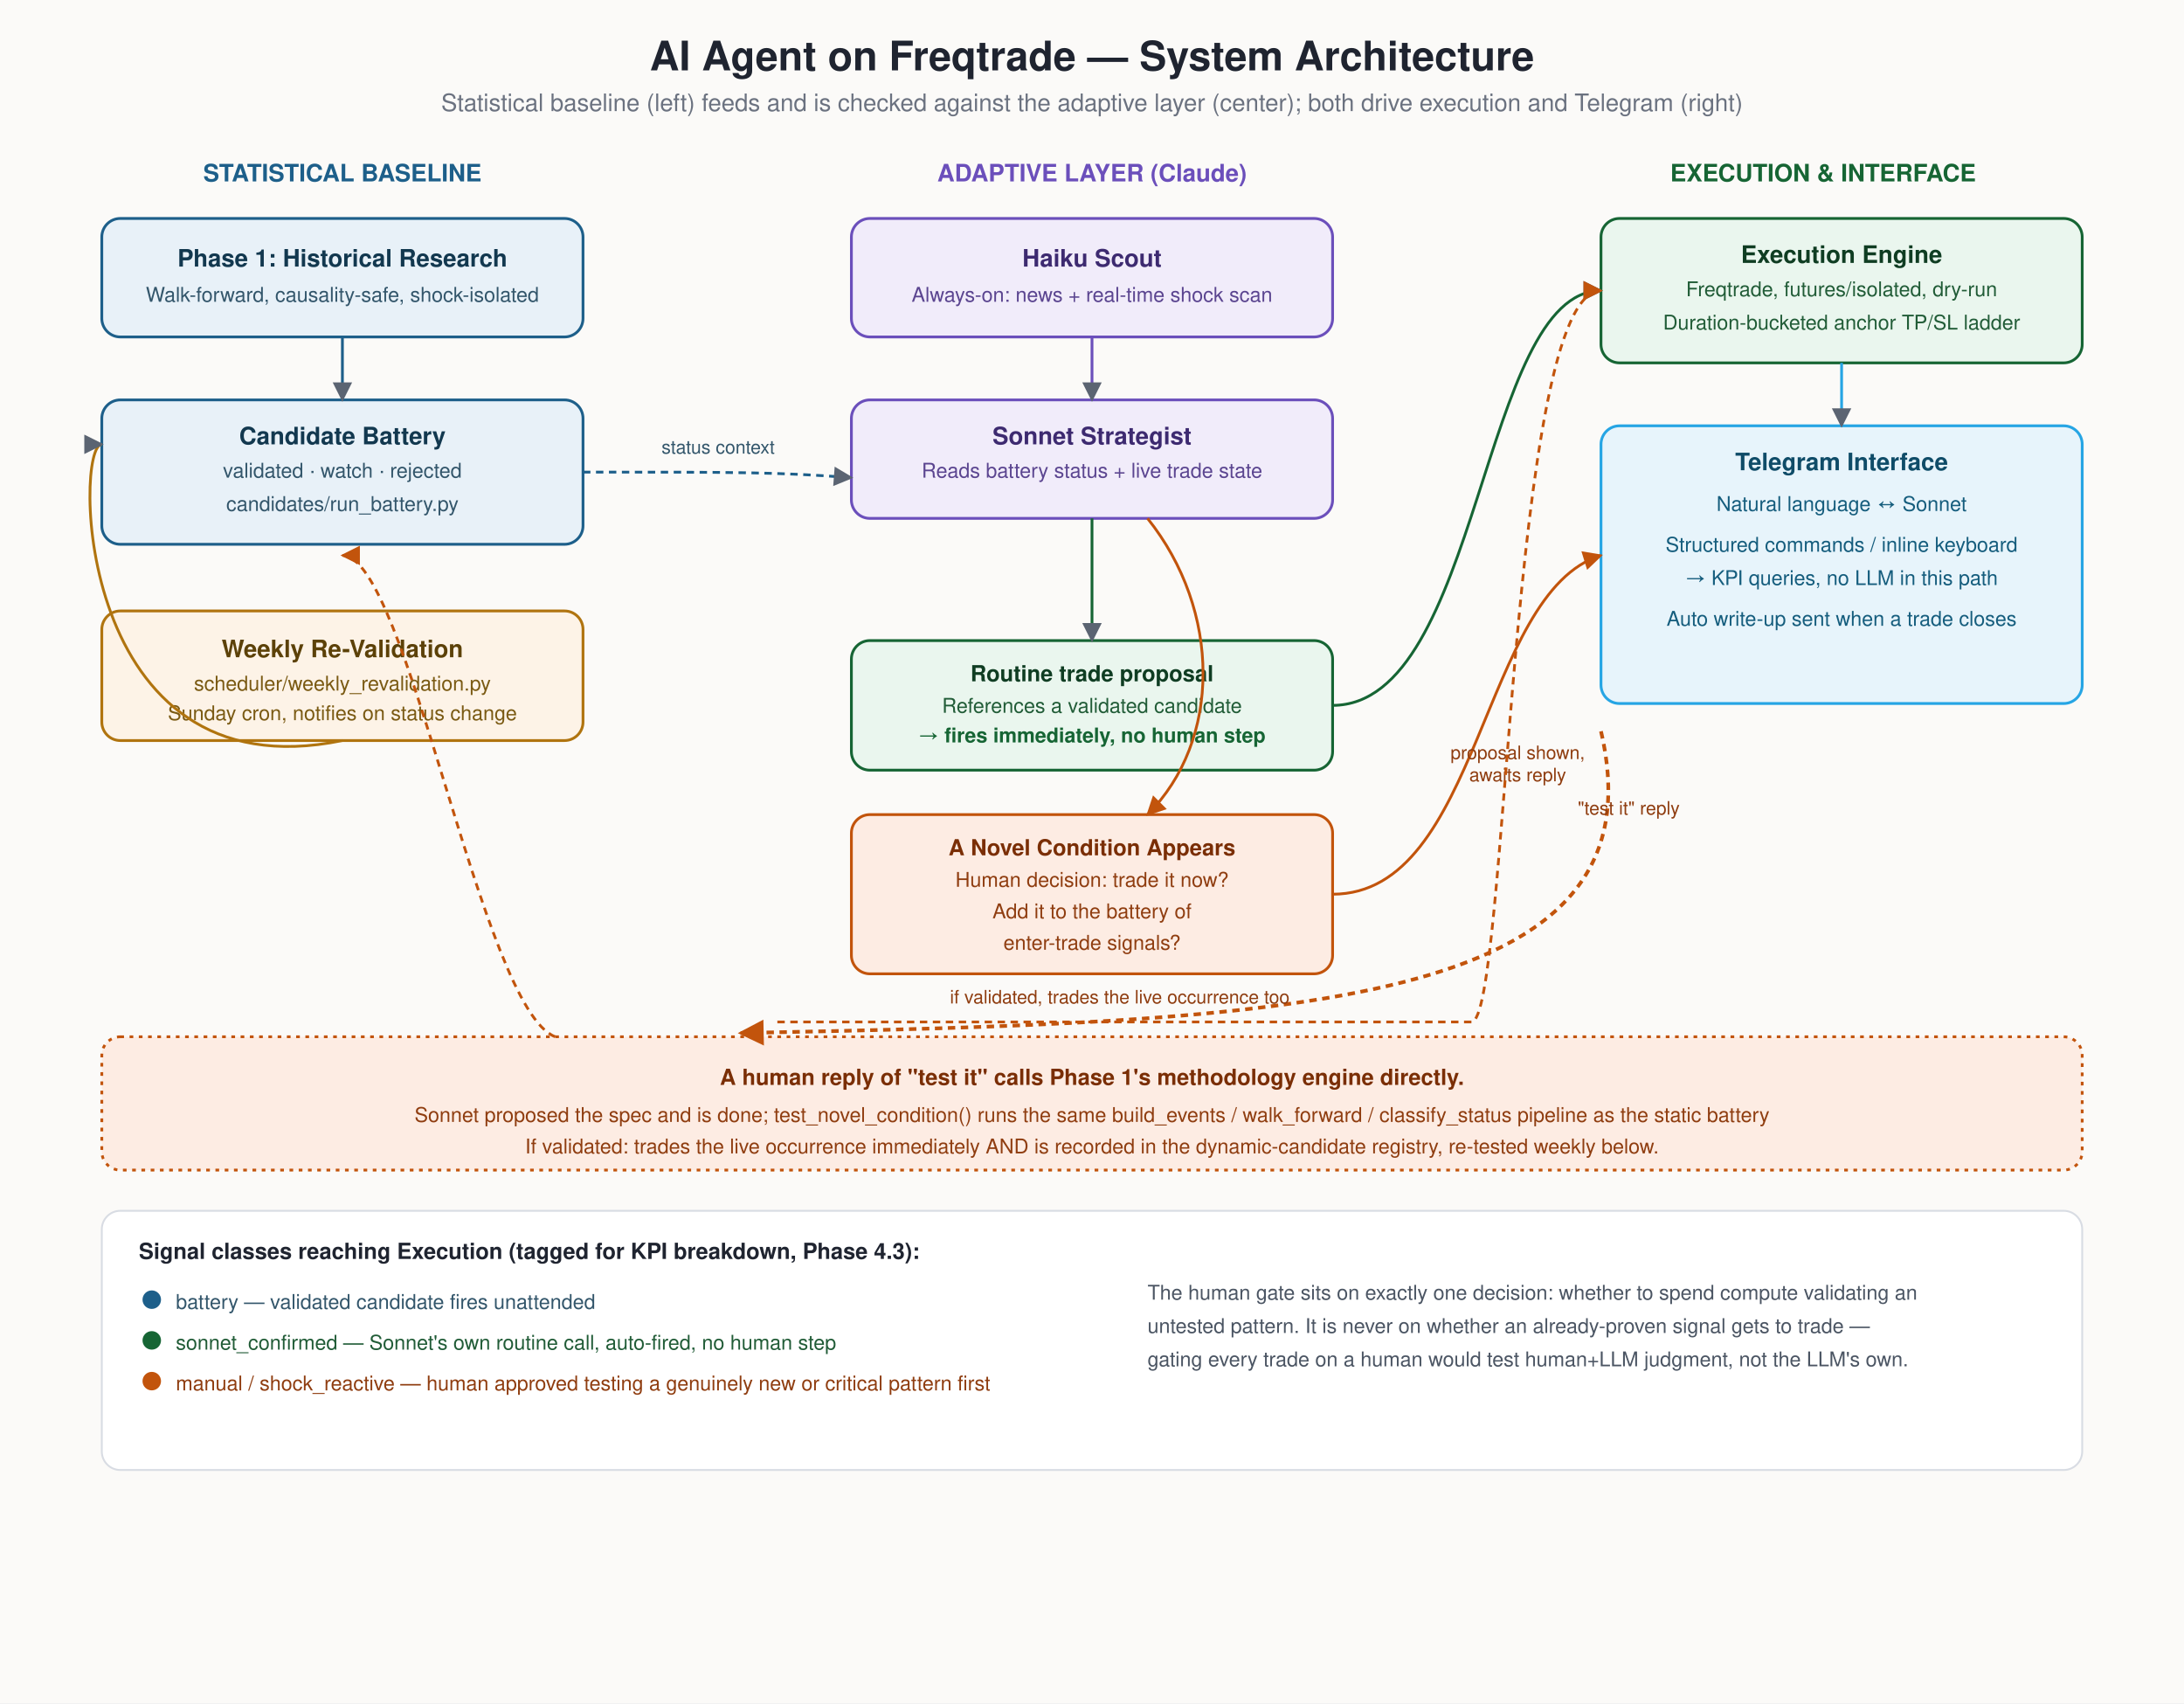
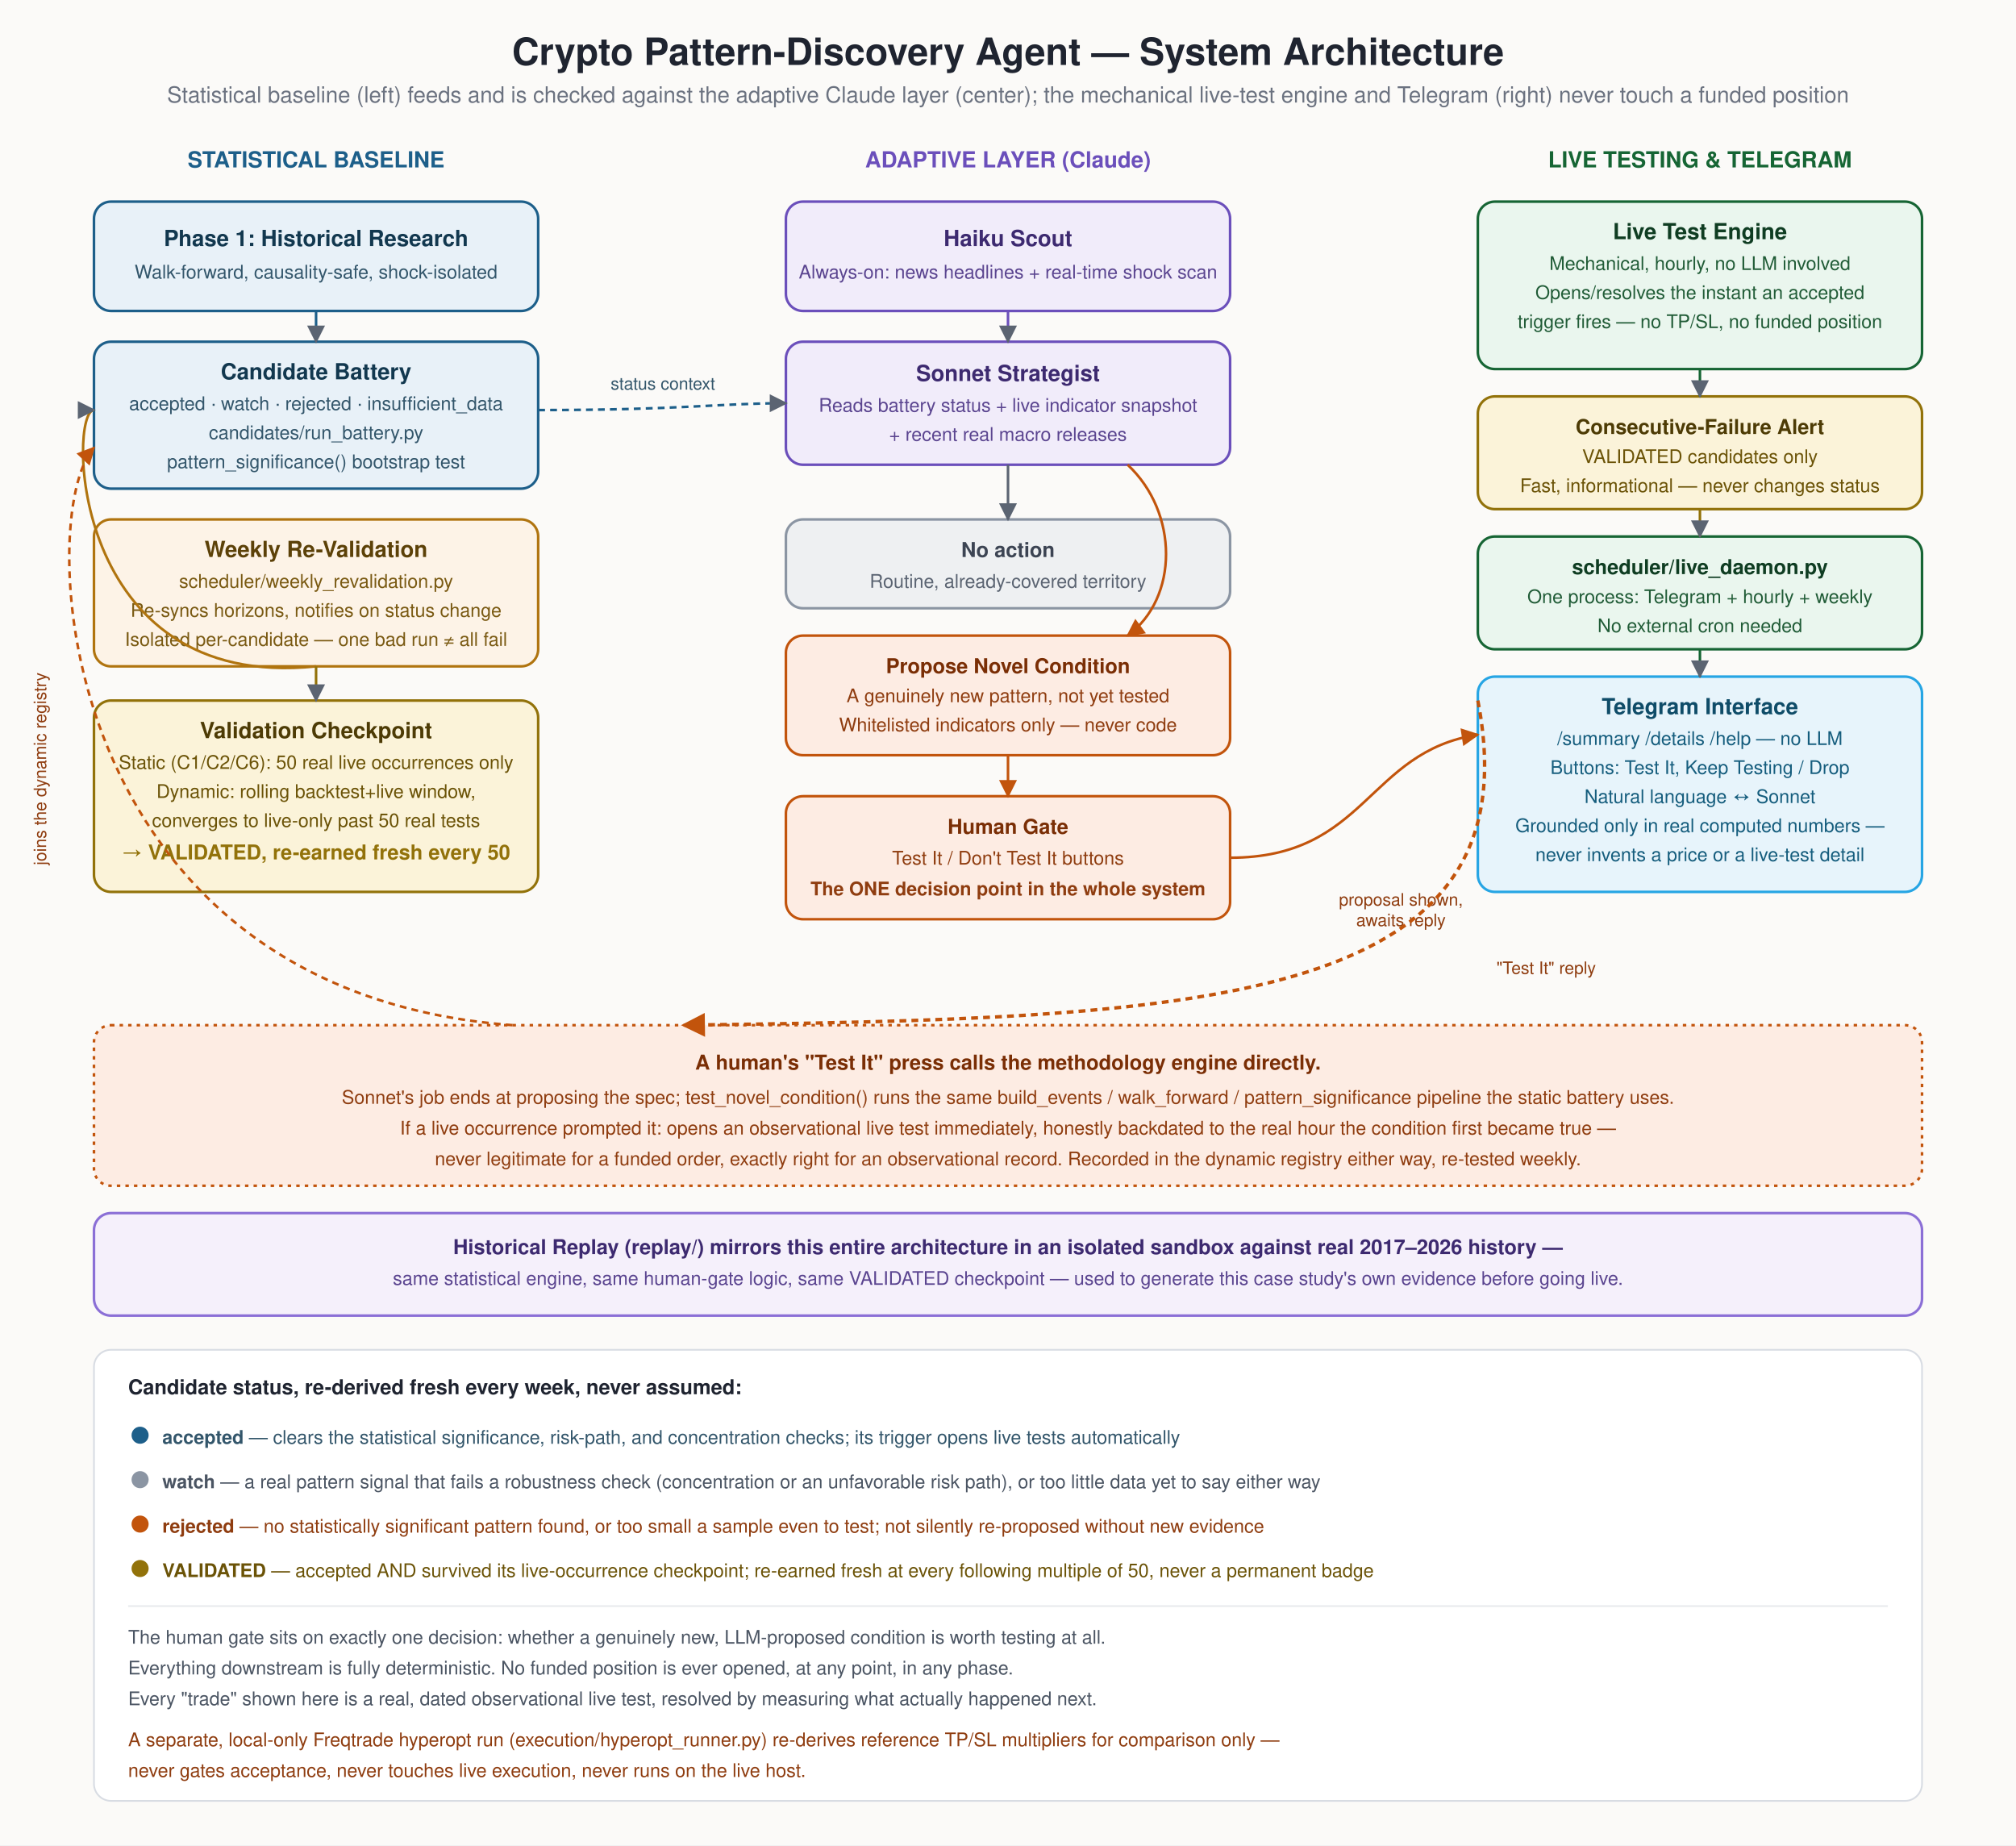
- <svg xmlns="http://www.w3.org/2000/svg" viewBox="0 0 1180 920" font-family="-apple-system, BlinkMacSystemFont, 'Segoe UI', Helvetica, Arial, sans-serif">
+ <svg xmlns="http://www.w3.org/2000/svg" viewBox="0 0 1180 1080" font-family="-apple-system, BlinkMacSystemFont, 'Segoe UI', Helvetica, Arial, sans-serif">
  <defs>
    <marker id="arrow" viewBox="0 0 10 10" refX="9" refY="5" markerWidth="7" markerHeight="7" orient="auto-start-reverse">
      <path d="M0,0 L10,5 L0,10 z" fill="#5b6472" />
    </marker>
    <marker id="arrowGate" viewBox="0 0 10 10" refX="9" refY="5" markerWidth="7" markerHeight="7" orient="auto-start-reverse">
      <path d="M0,0 L10,5 L0,10 z" fill="#c2540c" />
    </marker>
+     <marker id="arrowGold" viewBox="0 0 10 10" refX="9" refY="5" markerWidth="7" markerHeight="7" orient="auto-start-reverse">
+       <path d="M0,0 L10,5 L0,10 z" fill="#92720a" />
+     </marker>
  </defs>
-   <rect x="0" y="0" width="1180" height="920" fill="#fbfaf8" />
-   <text x="590" y="38" text-anchor="middle" font-size="22" font-weight="700" fill="#1f2430">AI Agent on Freqtrade — System Architecture</text>
-   <text x="590" y="60" text-anchor="middle" font-size="13" fill="#6b7280">Statistical baseline (left) feeds and is checked against the adaptive layer (center); both drive execution and Telegram (right)</text>
+   <rect x="0" y="0" width="1180" height="1080" fill="#fbfaf8" />
+   <text x="590" y="38" text-anchor="middle" font-size="22" font-weight="700" fill="#1f2430">Crypto Pattern-Discovery Agent — System Architecture</text>
+   <text x="590" y="60" text-anchor="middle" font-size="13" fill="#6b7280">Statistical baseline (left) feeds and is checked against the adaptive Claude layer (center); the mechanical live-test engine and Telegram (right) never touch a funded position</text>
  <text x="185" y="98" text-anchor="middle" font-size="13" font-weight="700" fill="#1d5f8a">STATISTICAL BASELINE</text>
  <text x="590" y="98" text-anchor="middle" font-size="13" font-weight="700" fill="#6b4fbb">ADAPTIVE LAYER (Claude)</text>
-   <text x="985" y="98" text-anchor="middle" font-size="13" font-weight="700" fill="#166534">EXECUTION &amp; INTERFACE</text>
+   <text x="995" y="98" text-anchor="middle" font-size="13" font-weight="700" fill="#166534">LIVE TESTING &amp; TELEGRAM</text>
  <rect x="55" y="118" width="260" height="64" rx="10" fill="#e8f1f8" stroke="#1d5f8a" stroke-width="1.5" />
  <text x="185" y="144" text-anchor="middle" font-size="13" font-weight="600" fill="#12384f">Phase 1: Historical Research</text>
  <text x="185" y="163" text-anchor="middle" font-size="11" fill="#33566b">Walk-forward, causality-safe, shock-isolated</text>
-   <rect x="55" y="216" width="260" height="78" rx="10" fill="#e8f1f8" stroke="#1d5f8a" stroke-width="1.5" />
-   <text x="185" y="240" text-anchor="middle" font-size="13" font-weight="600" fill="#12384f">Candidate Battery</text>
-   <text x="185" y="258" text-anchor="middle" font-size="11" fill="#33566b">validated · watch · rejected</text>
-   <text x="185" y="276" text-anchor="middle" font-size="11" fill="#33566b">candidates/run_battery.py</text>
-   <rect x="55" y="330" width="260" height="70" rx="10" fill="#fdf3e7" stroke="#b0740f" stroke-width="1.5" />
-   <text x="185" y="355" text-anchor="middle" font-size="13" font-weight="600" fill="#5c4108">Weekly Re-Validation</text>
-   <text x="185" y="373" text-anchor="middle" font-size="11" fill="#7a5a13">scheduler/weekly_revalidation.py</text>
-   <text x="185" y="389" text-anchor="middle" font-size="11" fill="#7a5a13">Sunday cron, notifies on status change</text>
-   <path d="M185,400 C 40,430 40,240 55,240" fill="none" stroke="#b0740f" stroke-width="1.5" marker-end="url(#arrow)" />
-   <line x1="185" y1="182" x2="185" y2="216" stroke="#1d5f8a" stroke-width="1.5" marker-end="url(#arrow)" />
+   <rect x="55" y="200" width="260" height="86" rx="10" fill="#e8f1f8" stroke="#1d5f8a" stroke-width="1.5" />
+   <text x="185" y="222" text-anchor="middle" font-size="13" font-weight="600" fill="#12384f">Candidate Battery</text>
+   <text x="185" y="240" text-anchor="middle" font-size="11" fill="#33566b">accepted · watch · rejected · insufficient_data</text>
+   <text x="185" y="257" text-anchor="middle" font-size="11" fill="#33566b">candidates/run_battery.py</text>
+   <text x="185" y="274" text-anchor="middle" font-size="11" fill="#33566b">pattern_significance() bootstrap test</text>
+   <rect x="55" y="304" width="260" height="86" rx="10" fill="#fdf3e7" stroke="#b0740f" stroke-width="1.5" />
+   <text x="185" y="326" text-anchor="middle" font-size="13" font-weight="600" fill="#5c4108">Weekly Re-Validation</text>
+   <text x="185" y="344" text-anchor="middle" font-size="11" fill="#7a5a13">scheduler/weekly_revalidation.py</text>
+   <text x="185" y="361" text-anchor="middle" font-size="11" fill="#7a5a13">Re-syncs horizons, notifies on status change</text>
+   <text x="185" y="378" text-anchor="middle" font-size="11" fill="#7a5a13">Isolated per-candidate — one bad run ≠ all fail</text>
+   <rect x="55" y="410" width="260" height="112" rx="10" fill="#fbf3d9" stroke="#92720a" stroke-width="1.5" />
+   <text x="185" y="432" text-anchor="middle" font-size="13" font-weight="600" fill="#4d3b05">Validation Checkpoint</text>
+   <text x="185" y="450" text-anchor="middle" font-size="11" fill="#6b5307">Static (C1/C2/C6): 50 real live occurrences only</text>
+   <text x="185" y="467" text-anchor="middle" font-size="11" fill="#6b5307">Dynamic: rolling backtest+live window,</text>
+   <text x="185" y="484" text-anchor="middle" font-size="11" fill="#6b5307">converges to live-only past 50 real tests</text>
+   <text x="185" y="503" text-anchor="middle" font-size="12" font-weight="700" fill="#92720a">→ VALIDATED, re-earned fresh every 50</text>
+   <path d="M185,390 C 40,405 40,240 55,240" fill="none" stroke="#b0740f" stroke-width="1.5" marker-end="url(#arrow)" />
+   <line x1="185" y1="182" x2="185" y2="200" stroke="#1d5f8a" stroke-width="1.5" marker-end="url(#arrow)" />
+   <line x1="185" y1="390" x2="185" y2="410" stroke="#92720a" stroke-width="1.5" marker-end="url(#arrow)" />
  <rect x="460" y="118" width="260" height="64" rx="10" fill="#f1ecfa" stroke="#6b4fbb" stroke-width="1.5" />
  <text x="590" y="144" text-anchor="middle" font-size="13" font-weight="600" fill="#3d2a70">Haiku Scout</text>
-   <text x="590" y="163" text-anchor="middle" font-size="11" fill="#5b4590">Always-on: news + real-time shock scan</text>
-   <rect x="460" y="216" width="260" height="64" rx="10" fill="#f1ecfa" stroke="#6b4fbb" stroke-width="1.5" />
-   <text x="590" y="240" text-anchor="middle" font-size="13" font-weight="600" fill="#3d2a70">Sonnet Strategist</text>
-   <text x="590" y="258" text-anchor="middle" font-size="11" fill="#5b4590">Reads battery status + live trade state</text>
-   <line x1="590" y1="182" x2="590" y2="216" stroke="#6b4fbb" stroke-width="1.5" marker-end="url(#arrow)" />
-   <path d="M315,255 C 400,255 420,255 460,258" fill="none" stroke="#1d5f8a" stroke-width="1.5" stroke-dasharray="4,3" marker-end="url(#arrow)" />
-   <text x="388" y="245" text-anchor="middle" font-size="10" fill="#33566b">status context</text>
-   <rect x="460" y="346" width="260" height="70" rx="10" fill="#eaf6ee" stroke="#166534" stroke-width="1.5" />
-   <text x="590" y="368" text-anchor="middle" font-size="12" font-weight="600" fill="#0f3d22">Routine trade proposal</text>
-   <text x="590" y="385" text-anchor="middle" font-size="11" fill="#215c37">References a validated candidate</text>
-   <text x="590" y="401" text-anchor="middle" font-size="11" font-weight="700" fill="#166534">→ fires immediately, no human step</text>
-   <rect x="460" y="440" width="260" height="86" rx="10" fill="#fdece3" stroke="#c2540c" stroke-width="1.5" />
-   <text x="590" y="462" text-anchor="middle" font-size="12" font-weight="600" fill="#7a2e05">A Novel Condition Appears</text>
-   <text x="590" y="479" text-anchor="middle" font-size="11" fill="#8f3d10">Human decision: trade it now?</text>
-   <text x="590" y="496" text-anchor="middle" font-size="11" fill="#8f3d10">Add it to the battery of</text>
-   <text x="590" y="513" text-anchor="middle" font-size="11" fill="#8f3d10">enter-trade signals?</text>
-   <path d="M590,280 C 590,305 590,325 590,346" fill="none" stroke="#166534" stroke-width="1.5" marker-end="url(#arrow)" />
-   <path d="M620,280 C 660,330 660,400 620,440" fill="none" stroke="#c2540c" stroke-width="1.5" marker-end="url(#arrowGate)" />
-   <rect x="865" y="118" width="260" height="78" rx="10" fill="#eaf6ee" stroke="#166534" stroke-width="1.5" />
-   <text x="995" y="142" text-anchor="middle" font-size="13" font-weight="600" fill="#0f3d22">Execution Engine</text>
-   <text x="995" y="160" text-anchor="middle" font-size="11" fill="#215c37">Freqtrade, futures/isolated, dry-run</text>
-   <text x="995" y="178" text-anchor="middle" font-size="11" fill="#215c37">Duration-bucketed anchor TP/SL ladder</text>
-   <rect x="865" y="230" width="260" height="150" rx="10" fill="#e7f4fb" stroke="#26a5e4" stroke-width="1.5" />
-   <text x="995" y="254" text-anchor="middle" font-size="13" font-weight="600" fill="#0f4c68">Telegram Interface</text>
-   <text x="995" y="276" text-anchor="middle" font-size="11" fill="#155d7d">Natural language ↔ Sonnet</text>
-   <text x="995" y="298" text-anchor="middle" font-size="11" fill="#155d7d">Structured commands / inline keyboard</text>
-   <text x="995" y="316" text-anchor="middle" font-size="11" fill="#155d7d">→ KPI queries, no LLM in this path</text>
-   <text x="995" y="338" text-anchor="middle" font-size="11" fill="#155d7d">Auto write-up sent when a trade closes</text>
-   <path d="M720,381 C 800,381 800,157 865,157" fill="none" stroke="#166534" stroke-width="1.5" marker-end="url(#arrow)" />
-   <line x1="995" y1="196" x2="995" y2="230" stroke="#26a5e4" stroke-width="1.5" marker-end="url(#arrow)" />
-   <path d="M720,483 C 800,483 800,320 865,300" fill="none" stroke="#c2540c" stroke-width="1.5" marker-end="url(#arrowGate)" />
-   <text x="820" y="410" text-anchor="middle" font-size="10" fill="#8f3d10">proposal shown,</text>
-   <text x="820" y="422" text-anchor="middle" font-size="10" fill="#8f3d10">awaits reply</text>
-   <rect x="55" y="560" width="1070" height="72" rx="10" fill="#fdece3" stroke="#c2540c" stroke-width="1.5" stroke-dasharray="2,3" />
-   <text x="590" y="586" text-anchor="middle" font-size="12" font-weight="700" fill="#7a2e05">A human reply of "test it" calls Phase 1's methodology engine directly.</text>
-   <text x="590" y="606" text-anchor="middle" font-size="11" fill="#8f3d10">Sonnet proposed the spec and is done; test_novel_condition() runs the same build_events / walk_forward / classify_status pipeline as the static battery</text>
-   <text x="590" y="623" text-anchor="middle" font-size="11" fill="#8f3d10">If validated: trades the live occurrence immediately AND is recorded in the dynamic-candidate registry, re-tested weekly below.</text>
-   <path d="M865,395 C 900,545 700,552 400,558" fill="none" stroke="#c2540c" stroke-width="2" stroke-dasharray="4,3" marker-end="url(#arrowGate)" />
-   <text x="880" y="440" text-anchor="middle" font-size="10" fill="#8f3d10">"test it" reply</text>
-   <path d="M300,560 C 260,545 220,300 185,300" fill="none" stroke="#c2540c" stroke-width="1.5" stroke-dasharray="4,3" marker-end="url(#arrowGate)" />
-   <path d="M420,552 L 795,552 C 815,552 815,157 865,157" fill="none" stroke="#c2540c" stroke-width="1.5" stroke-dasharray="4,3" marker-end="url(#arrowGate)" />
-   <text x="605" y="542" text-anchor="middle" font-size="10" fill="#8f3d10">if validated, trades the live occurrence too</text>
-   <rect x="55" y="654" width="1070" height="140" rx="10" fill="#ffffff" stroke="#d8dce3" stroke-width="1" />
-   <text x="75" y="680" font-size="12" font-weight="700" fill="#1f2430">Signal classes reaching Execution (tagged for KPI breakdown, Phase 4.3):</text>
-   <circle cx="82" cy="702" r="5" fill="#1d5f8a" />
-   <text x="95" y="707" font-size="11" fill="#33566b">battery — validated candidate fires unattended</text>
-   <circle cx="82" cy="724" r="5" fill="#166534" />
-   <text x="95" y="729" font-size="11" fill="#215c37">sonnet_confirmed — Sonnet's own routine call, auto-fired, no human step</text>
-   <circle cx="82" cy="746" r="5" fill="#c2540c" />
-   <text x="95" y="751" font-size="11" fill="#8f3d10">manual / shock_reactive — human approved testing a genuinely new or critical pattern first</text>
-   <text x="620" y="702" font-size="11" fill="#4b5563">The human gate sits on exactly one decision: whether to spend compute validating an</text>
-   <text x="620" y="720" font-size="11" fill="#4b5563">untested pattern. It is never on whether an already-proven signal gets to trade —</text>
-   <text x="620" y="738" font-size="11" fill="#4b5563">gating every trade on a human would test human+LLM judgment, not the LLM's own.</text>
+   <text x="590" y="163" text-anchor="middle" font-size="11" fill="#5b4590">Always-on: news headlines + real-time shock scan</text>
+   <rect x="460" y="200" width="260" height="72" rx="10" fill="#f1ecfa" stroke="#6b4fbb" stroke-width="1.5" />
+   <text x="590" y="223" text-anchor="middle" font-size="13" font-weight="600" fill="#3d2a70">Sonnet Strategist</text>
+   <text x="590" y="241" text-anchor="middle" font-size="11" fill="#5b4590">Reads battery status + live indicator snapshot</text>
+   <text x="590" y="258" text-anchor="middle" font-size="11" fill="#5b4590">+ recent real macro releases</text>
+   <line x1="590" y1="182" x2="590" y2="200" stroke="#6b4fbb" stroke-width="1.5" marker-end="url(#arrow)" />
+   <path d="M315,240 C 400,240 420,236 460,236" fill="none" stroke="#1d5f8a" stroke-width="1.5" stroke-dasharray="4,3" marker-end="url(#arrow)" />
+   <text x="388" y="228" text-anchor="middle" font-size="10" fill="#33566b">status context</text>
+   <rect x="460" y="304" width="260" height="52" rx="10" fill="#eef0f2" stroke="#8b95a3" stroke-width="1.5" />
+   <text x="590" y="326" text-anchor="middle" font-size="12" font-weight="600" fill="#3c4453">No action</text>
+   <text x="590" y="344" text-anchor="middle" font-size="11" fill="#5b6472">Routine, already-covered territory</text>
+   <rect x="460" y="372" width="260" height="70" rx="10" fill="#fdece3" stroke="#c2540c" stroke-width="1.5" />
+   <text x="590" y="394" text-anchor="middle" font-size="12" font-weight="600" fill="#7a2e05">Propose Novel Condition</text>
+   <text x="590" y="411" text-anchor="middle" font-size="11" fill="#8f3d10">A genuinely new pattern, not yet tested</text>
+   <text x="590" y="428" text-anchor="middle" font-size="11" fill="#8f3d10">Whitelisted indicators only — never code</text>
+   <rect x="460" y="466" width="260" height="72" rx="10" fill="#fdece3" stroke="#c2540c" stroke-width="1.5" />
+   <text x="590" y="488" text-anchor="middle" font-size="12" font-weight="700" fill="#7a2e05">Human Gate</text>
+   <text x="590" y="506" text-anchor="middle" font-size="11" fill="#8f3d10">Test It / Don't Test It buttons</text>
+   <text x="590" y="524" text-anchor="middle" font-size="11" font-weight="600" fill="#8f3d10">The ONE decision point in the whole system</text>
+   <path d="M590,272 C 590,288 590,296 590,304" fill="none" stroke="#5b6472" stroke-width="1.5" marker-end="url(#arrow)" />
+   <path d="M660,272 C 690,300 690,350 660,372" fill="none" stroke="#c2540c" stroke-width="1.5" marker-end="url(#arrowGate)" />
+   <line x1="590" y1="442" x2="590" y2="466" stroke="#c2540c" stroke-width="1.5" marker-end="url(#arrowGate)" />
+   <rect x="865" y="118" width="260" height="98" rx="10" fill="#eaf6ee" stroke="#166534" stroke-width="1.5" />
+   <text x="995" y="140" text-anchor="middle" font-size="13" font-weight="600" fill="#0f3d22">Live Test Engine</text>
+   <text x="995" y="158" text-anchor="middle" font-size="11" fill="#215c37">Mechanical, hourly, no LLM involved</text>
+   <text x="995" y="175" text-anchor="middle" font-size="11" fill="#215c37">Opens/resolves the instant an accepted</text>
+   <text x="995" y="192" text-anchor="middle" font-size="11" fill="#215c37">trigger fires — no TP/SL, no funded position</text>
+   <rect x="865" y="232" width="260" height="66" rx="10" fill="#fbf3d9" stroke="#92720a" stroke-width="1.5" />
+   <text x="995" y="254" text-anchor="middle" font-size="12" font-weight="600" fill="#4d3b05">Consecutive-Failure Alert</text>
+   <text x="995" y="271" text-anchor="middle" font-size="11" fill="#6b5307">VALIDATED candidates only</text>
+   <text x="995" y="288" text-anchor="middle" font-size="11" fill="#6b5307">Fast, informational — never changes status</text>
+   <rect x="865" y="314" width="260" height="66" rx="10" fill="#eaf6ee" stroke="#166534" stroke-width="1.5" />
+   <text x="995" y="336" text-anchor="middle" font-size="12" font-weight="600" fill="#0f3d22">scheduler/live_daemon.py</text>
+   <text x="995" y="353" text-anchor="middle" font-size="11" fill="#215c37">One process: Telegram + hourly + weekly</text>
+   <text x="995" y="370" text-anchor="middle" font-size="11" fill="#215c37">No external cron needed</text>
+   <rect x="865" y="396" width="260" height="126" rx="10" fill="#e7f4fb" stroke="#26a5e4" stroke-width="1.5" />
+   <text x="995" y="418" text-anchor="middle" font-size="13" font-weight="600" fill="#0f4c68">Telegram Interface</text>
+   <text x="995" y="436" text-anchor="middle" font-size="11" fill="#155d7d">/summary /details /help — no LLM</text>
+   <text x="995" y="453" text-anchor="middle" font-size="11" fill="#155d7d">Buttons: Test It, Keep Testing / Drop</text>
+   <text x="995" y="470" text-anchor="middle" font-size="11" fill="#155d7d">Natural language ↔ Sonnet</text>
+   <text x="995" y="487" text-anchor="middle" font-size="11" fill="#155d7d">Grounded only in real computed numbers —</text>
+   <text x="995" y="504" text-anchor="middle" font-size="11" fill="#155d7d">never invents a price or a live-test detail</text>
+   <line x1="995" y1="216" x2="995" y2="232" stroke="#166534" stroke-width="1.5" marker-end="url(#arrow)" />
+   <line x1="995" y1="298" x2="995" y2="314" stroke="#92720a" stroke-width="1.5" marker-end="url(#arrow)" />
+   <line x1="995" y1="380" x2="995" y2="396" stroke="#166534" stroke-width="1.5" marker-end="url(#arrow)" />
+   <path d="M720,502 C 800,502 800,440 865,430" fill="none" stroke="#c2540c" stroke-width="1.5" marker-end="url(#arrowGate)" />
+   <text x="820" y="530" text-anchor="middle" font-size="10" fill="#8f3d10">proposal shown,</text>
+   <text x="820" y="542" text-anchor="middle" font-size="10" fill="#8f3d10">awaits reply</text>
+   <rect x="55" y="600" width="1070" height="94" rx="10" fill="#fdece3" stroke="#c2540c" stroke-width="1.5" stroke-dasharray="2,3" />
+   <text x="590" y="626" text-anchor="middle" font-size="12" font-weight="700" fill="#7a2e05">A human's "Test It" press calls the methodology engine directly.</text>
+   <text x="590" y="646" text-anchor="middle" font-size="11" fill="#8f3d10">Sonnet's job ends at proposing the spec; test_novel_condition() runs the same build_events / walk_forward / pattern_significance pipeline the static battery uses.</text>
+   <text x="590" y="664" text-anchor="middle" font-size="11" fill="#8f3d10">If a live occurrence prompted it: opens an observational live test immediately, honestly backdated to the real hour the condition first became true —</text>
+   <text x="590" y="682" text-anchor="middle" font-size="11" fill="#8f3d10">never legitimate for a funded order, exactly right for an observational record. Recorded in the dynamic registry either way, re-tested weekly.</text>
+   <path d="M865,410 C 900,590 700,596 400,600" fill="none" stroke="#c2540c" stroke-width="2" stroke-dasharray="4,3" marker-end="url(#arrowGate)" />
+   <text x="905" y="570" text-anchor="middle" font-size="10" fill="#8f3d10">"Test It" reply</text>
+   <path d="M300,600 C 30,580 20,300 55,262" fill="none" stroke="#c2540c" stroke-width="1.5" stroke-dasharray="4,3" marker-end="url(#arrowGate)" />
+   <text x="27" y="450" text-anchor="middle" font-size="10" fill="#8f3d10" transform="rotate(-90 27 450)">joins the dynamic registry</text>
+   <rect x="55" y="710" width="1070" height="60" rx="10" fill="#f5f0fb" stroke="#8b6fd6" stroke-width="1.5" />
+   <text x="590" y="734" text-anchor="middle" font-size="12" font-weight="700" fill="#3d2a70">Historical Replay (replay/) mirrors this entire architecture in an isolated sandbox against real 2017–2026 history —</text>
+   <text x="590" y="752" text-anchor="middle" font-size="11" fill="#5b4590">same statistical engine, same human-gate logic, same VALIDATED checkpoint — used to generate this case study's own evidence before going live.</text>
+   <rect x="55" y="790" width="1070" height="264" rx="10" fill="#ffffff" stroke="#d8dce3" stroke-width="1" />
+   <text x="75" y="816" font-size="12" font-weight="700" fill="#1f2430">Candidate status, re-derived fresh every week, never assumed:</text>
+   <circle cx="82" cy="840" r="5" fill="#1d5f8a" />
+   <text x="95" y="845" font-size="11" fill="#33566b">
+     <tspan font-weight="700">accepted</tspan> — clears the statistical significance, risk-path, and concentration checks; its trigger opens live tests automatically</text>
+   <circle cx="82" cy="866" r="5" fill="#8b95a3" />
+   <text x="95" y="871" font-size="11" fill="#4b5563">
+     <tspan font-weight="700">watch</tspan> — a real pattern signal that fails a robustness check (concentration or an unfavorable risk path), or too little data yet to say either way</text>
+   <circle cx="82" cy="892" r="5" fill="#c2540c" />
+   <text x="95" y="897" font-size="11" fill="#8f3d10">
+     <tspan font-weight="700">rejected</tspan> — no statistically significant pattern found, or too small a sample even to test; not silently re-proposed without new evidence</text>
+   <circle cx="82" cy="918" r="5" fill="#92720a" />
+   <text x="95" y="923" font-size="11" fill="#6b5307">
+     <tspan font-weight="700">VALIDATED</tspan> — accepted AND survived its live-occurrence checkpoint; re-earned fresh at every following multiple of 50, never a permanent badge</text>
+   <line x1="75" y1="940" x2="1105" y2="940" stroke="#e8eaed" stroke-width="1" />
+   <text x="75" y="962" font-size="11" fill="#4b5563">The human gate sits on exactly one decision: whether a genuinely new, LLM-proposed condition is worth testing at all.</text>
+   <text x="75" y="980" font-size="11" fill="#4b5563">Everything downstream is fully deterministic. No funded position is ever opened, at any point, in any phase.</text>
+   <text x="75" y="998" font-size="11" fill="#4b5563">Every "trade" shown here is a real, dated observational live test, resolved by measuring what actually happened next.</text>
+   <text x="75" y="1022" font-size="11" fill="#8f3d10">A separate, local-only Freqtrade hyperopt run (execution/hyperopt_runner.py) re-derives reference TP/SL multipliers for comparison only —</text>
+   <text x="75" y="1040" font-size="11" fill="#8f3d10">never gates acceptance, never touches live execution, never runs on the live host.</text>
</svg>
